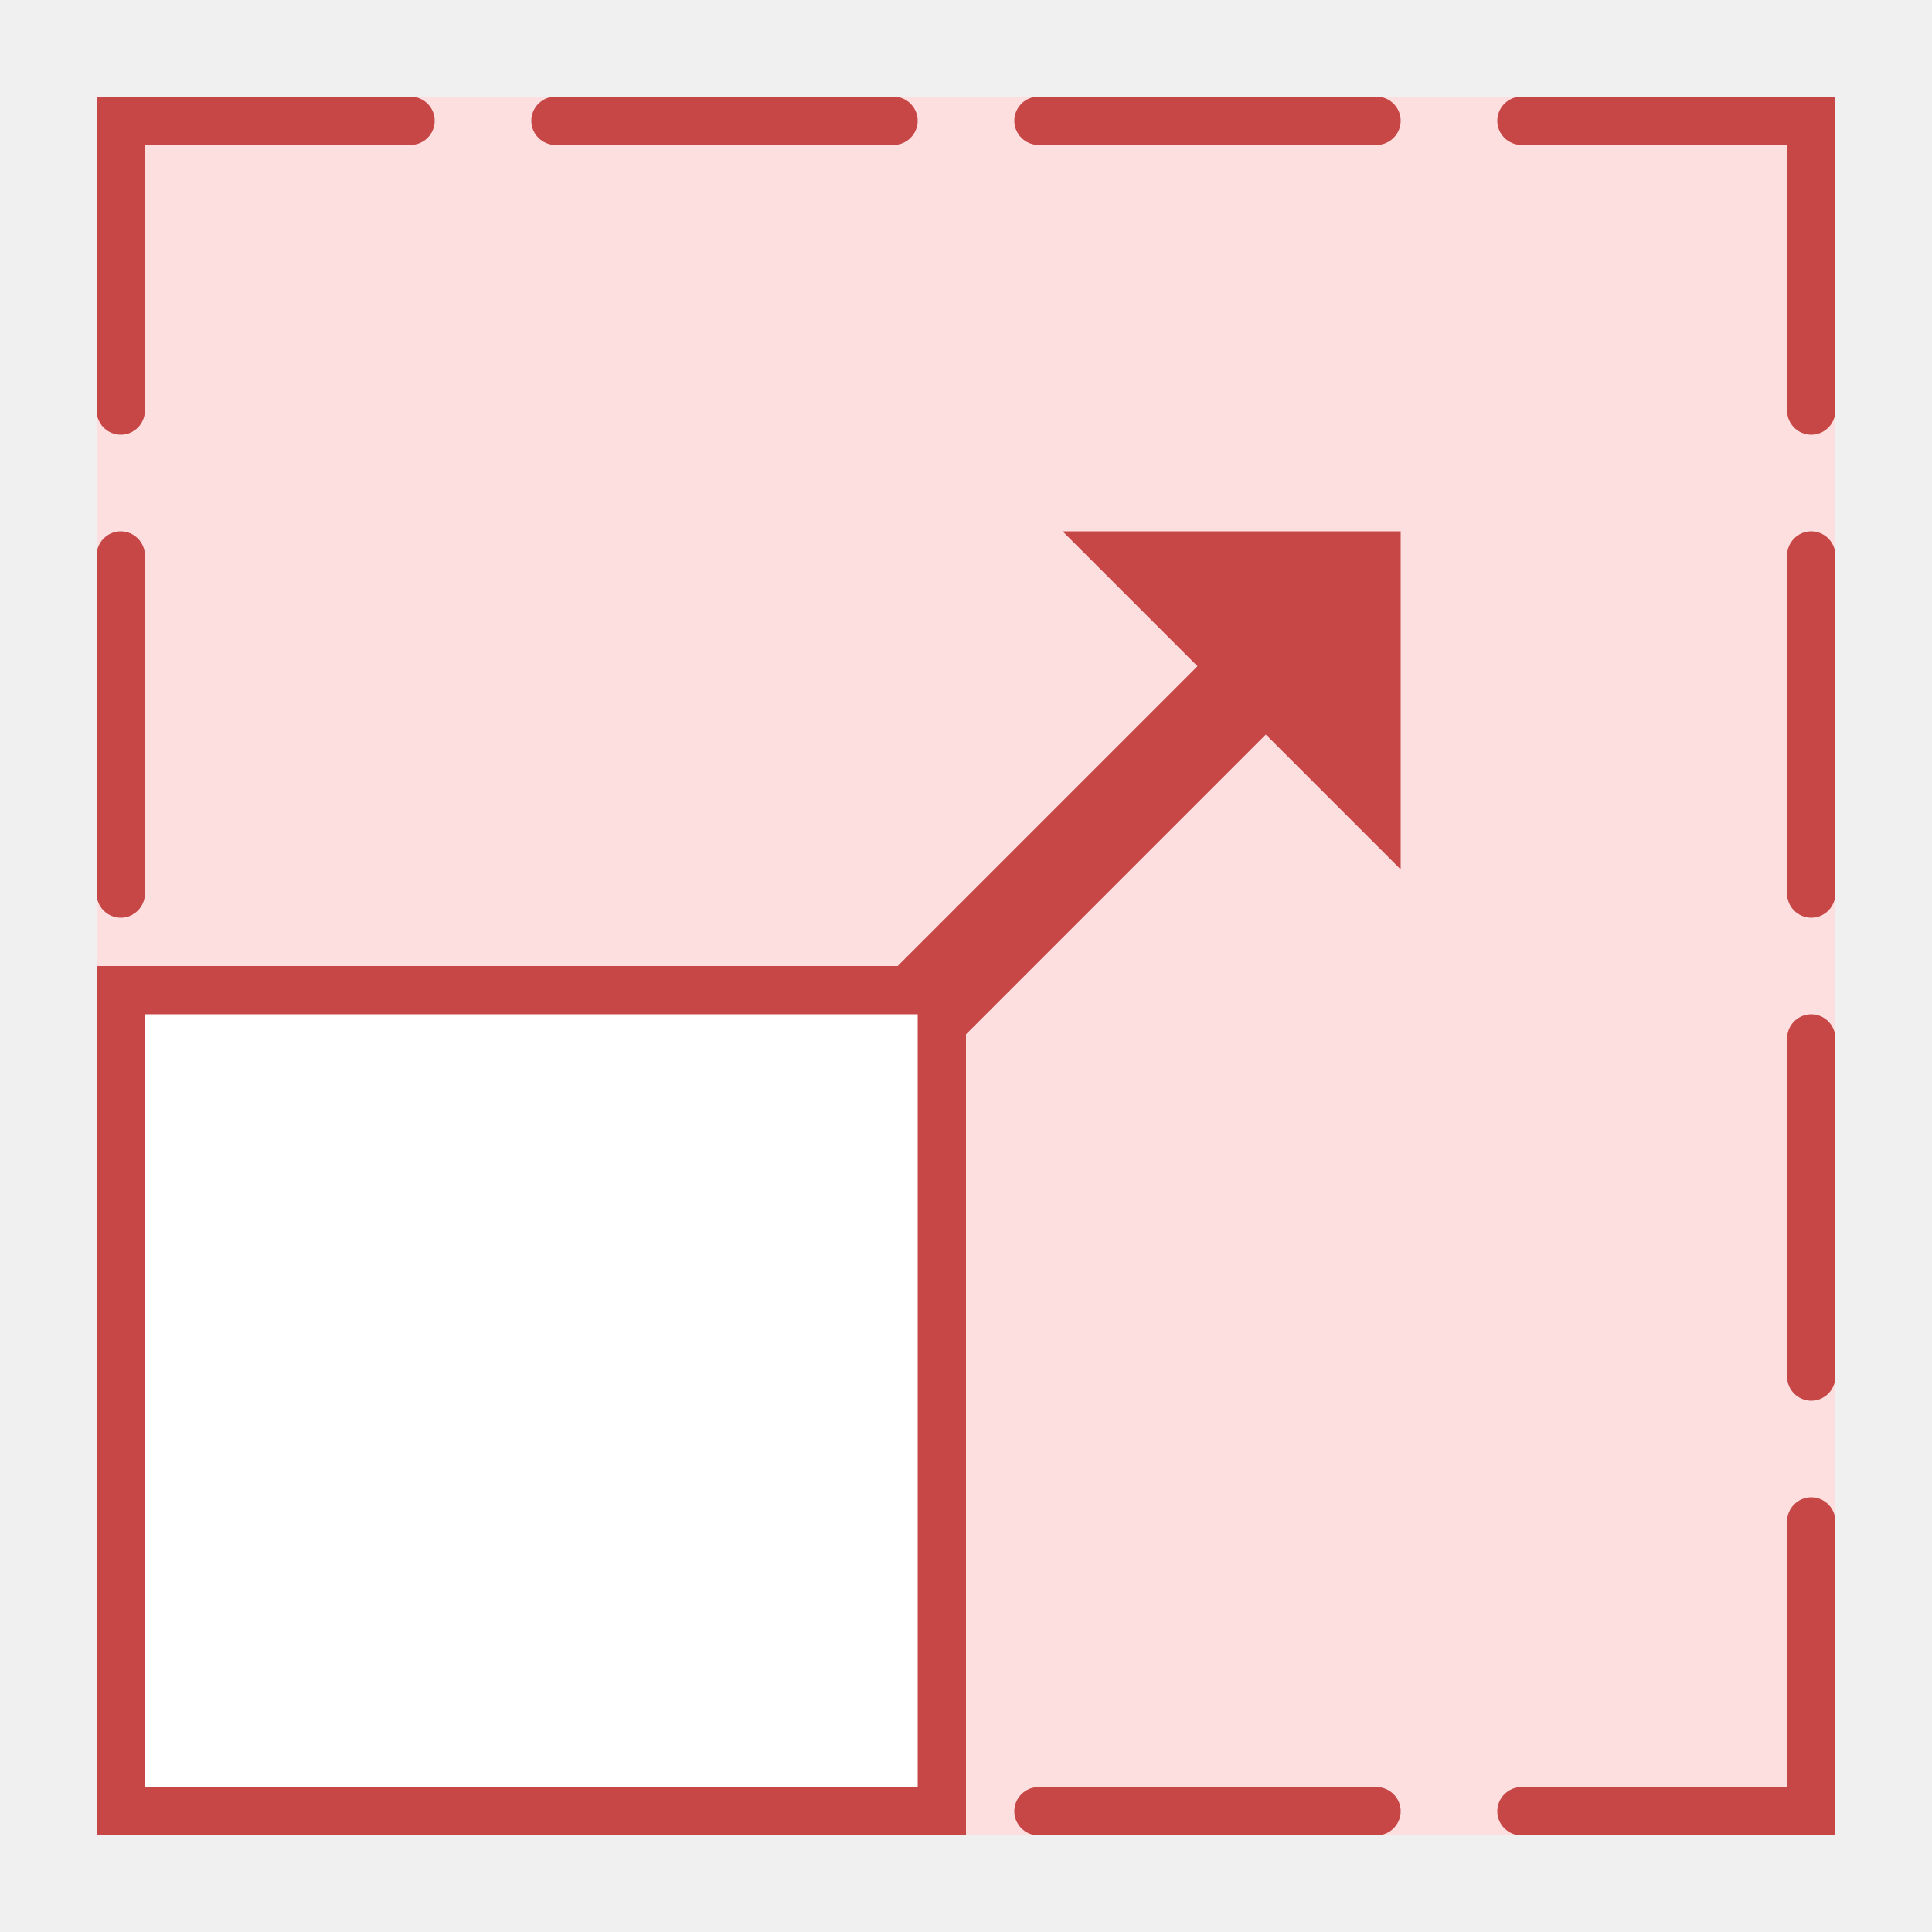
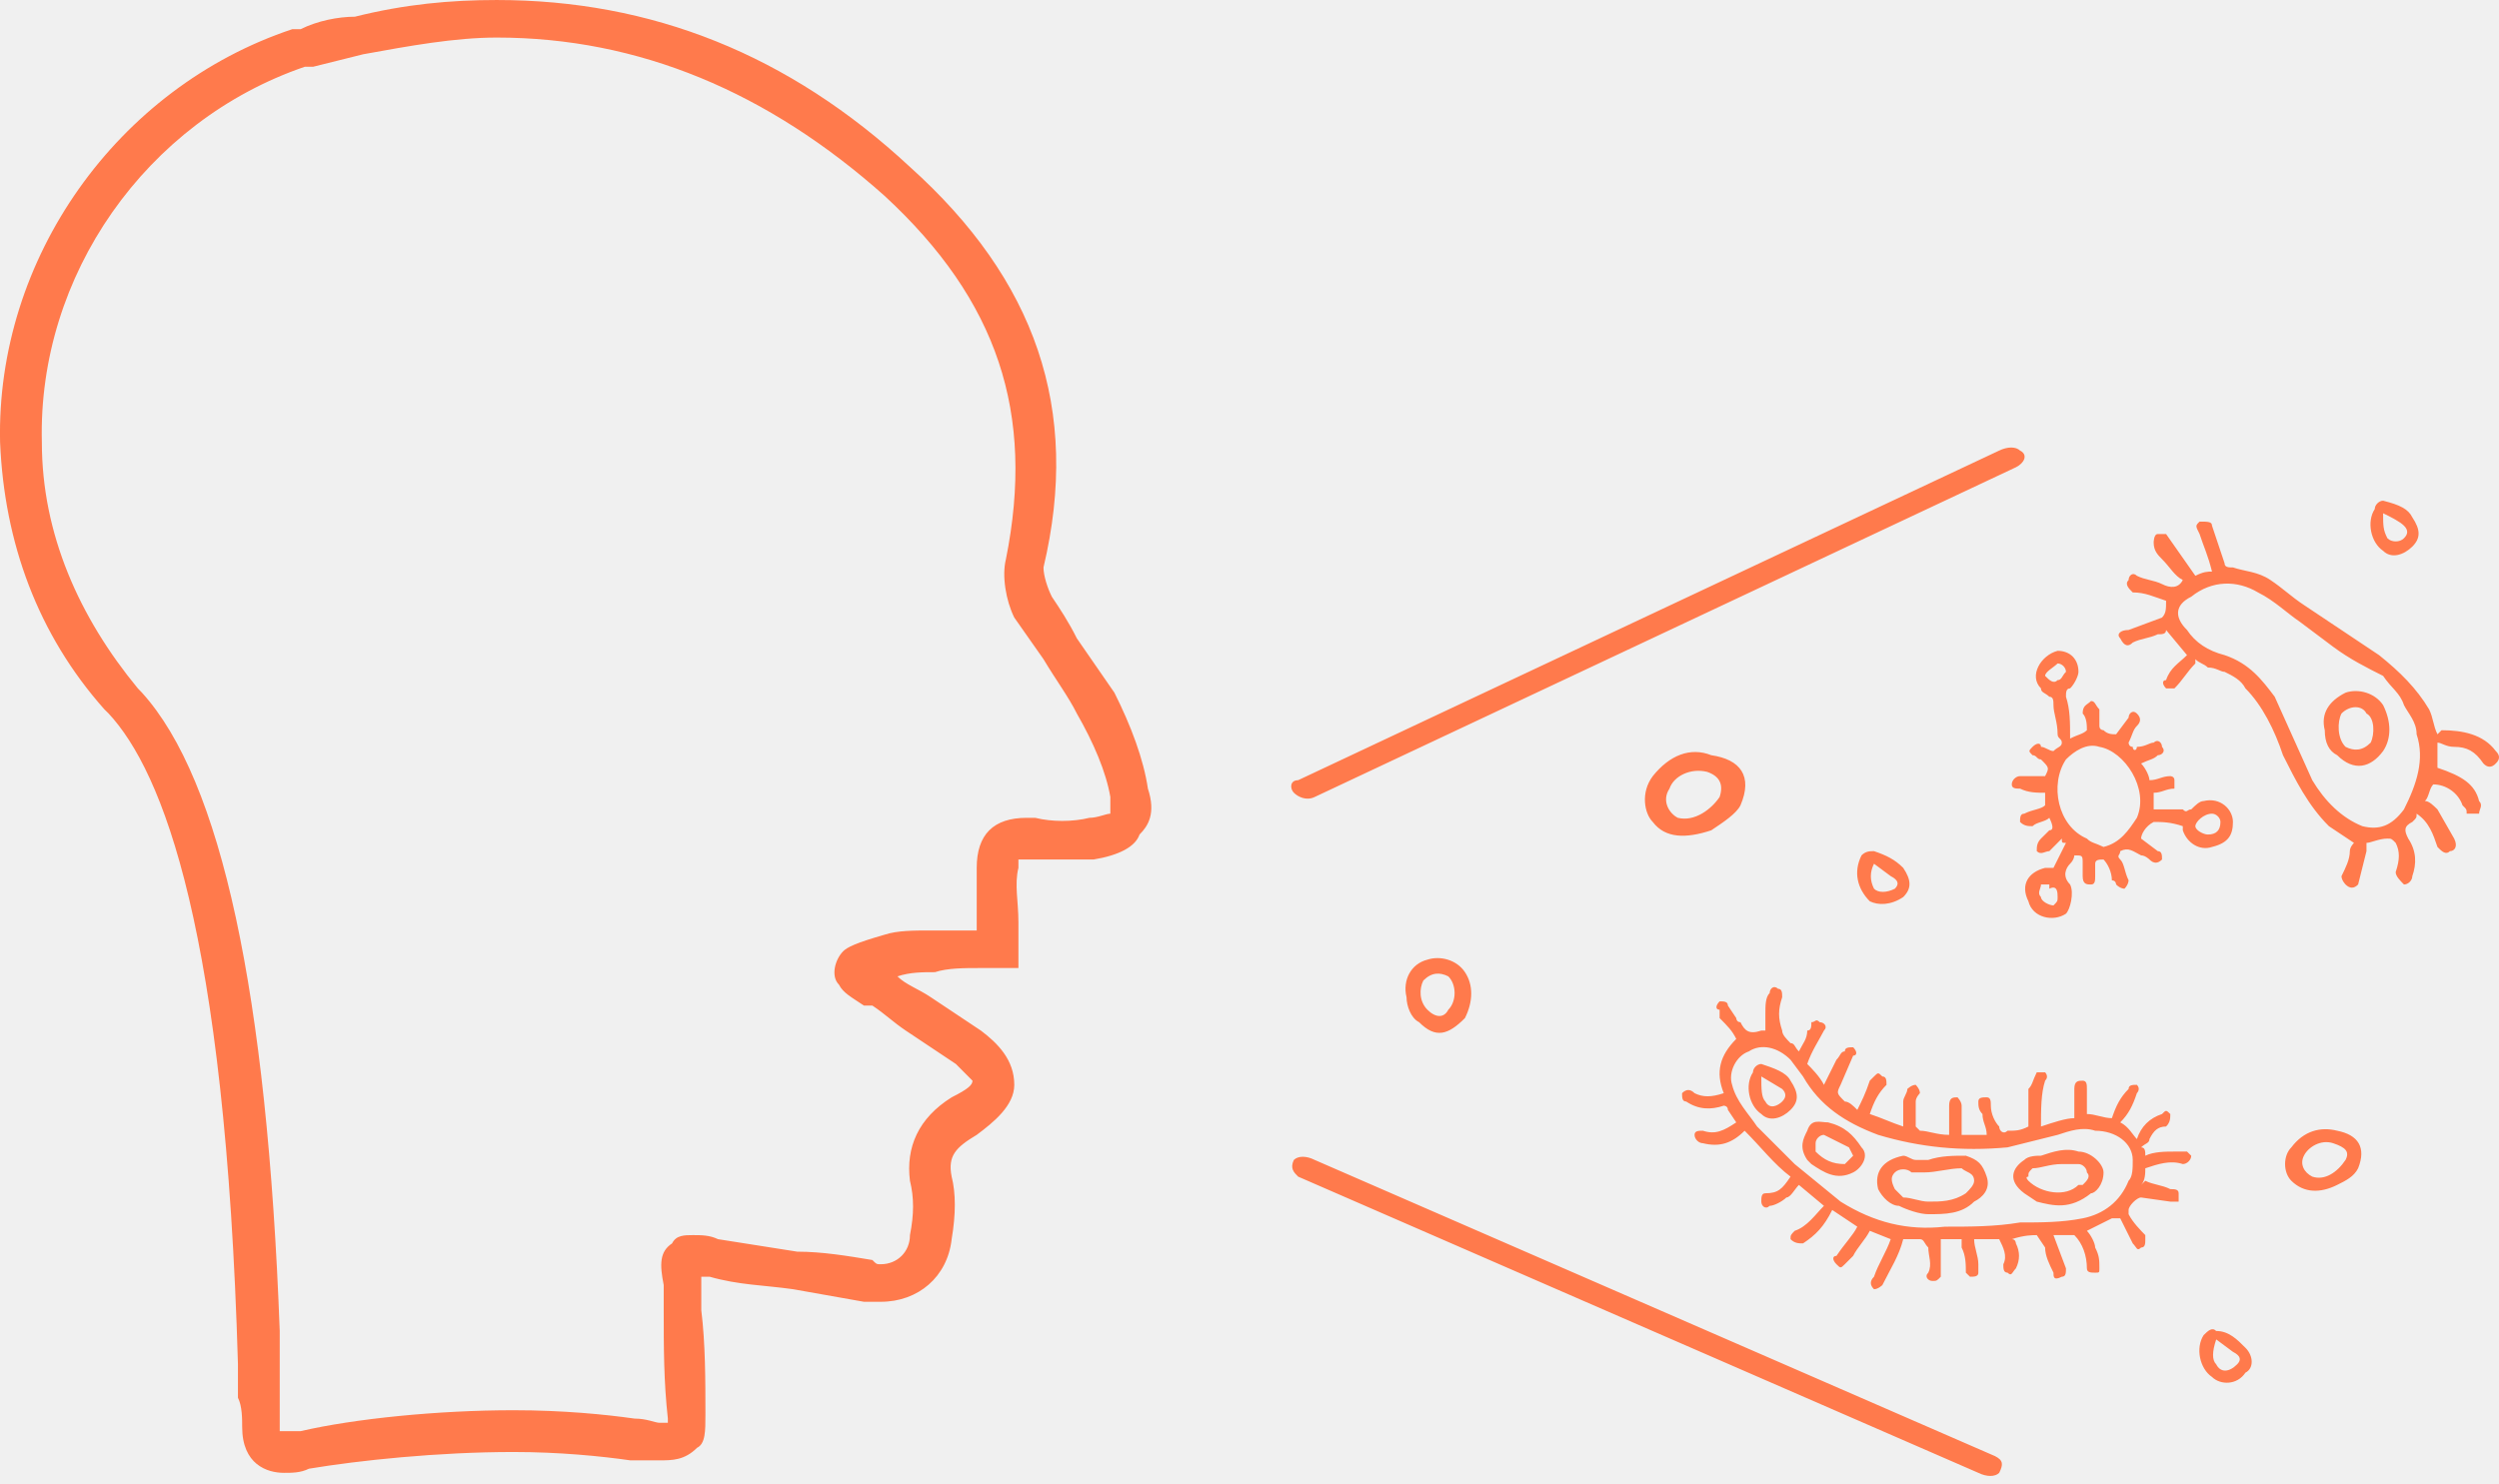
- <svg xmlns="http://www.w3.org/2000/svg" version="1.1" id="Layer_1" x="0px" y="0px" viewBox="0 0 40 40" style="enable-background:new 0 0 40 40;" xml:space="preserve">
-   <g>
-     <rect x="2" y="2" style="fill:#fedfdf;" width="36" height="36" />
-   </g>
-   <g>
-     <polygon style="fill:#c74747;" points="29,18 22,11 29,11  " />
-   </g>
-   <line style="fill:none;stroke:#c74747;stroke-width:2;stroke-miterlimit:10;" x1="26.538" y1="13.462" x2="14.601" y2="25.399" />
-   <g>
-     <rect x="2.5" y="20.5" style="fill:#ffffff;" width="17" height="17" />
-     <g>
-       <path style="fill:#c74747;" d="M19,21v16H3V21H19 M20,20H2v18h18V20L20,20z" />
-     </g>
-   </g>
-   <path style="fill:#c74747;" d="M28.5,38h-7c-0.275,0-0.5-0.225-0.5-0.5l0,0c0-0.275,0.225-0.5,0.5-0.5h7c0.275,0,0.5,0.225,0.5,0.5  l0,0C29,37.775,28.775,38,28.5,38z" />
-   <path style="fill:#c74747;" d="M28.5,3h-7C21.225,3,21,2.775,21,2.5v0C21,2.225,21.225,2,21.5,2h7C28.775,2,29,2.225,29,2.5v0  C29,2.775,28.775,3,28.5,3z" />
-   <path style="fill:#c74747;" d="M18.5,3h-7C11.225,3,11,2.775,11,2.5v0C11,2.225,11.225,2,11.5,2h7C18.775,2,19,2.225,19,2.5v0  C19,2.775,18.775,3,18.5,3z" />
-   <path style="fill:#c74747;" d="M38,38h-6.5c-0.275,0-0.5-0.225-0.5-0.5l0,0c0-0.275,0.225-0.5,0.5-0.5H38V38z" />
-   <path style="fill:#c74747;" d="M37,38v-6.5c0-0.275,0.225-0.5,0.5-0.5l0,0c0.275,0,0.5,0.225,0.5,0.5V38H37z" />
-   <path style="fill:#c74747;" d="M38,2v6.5C38,8.775,37.775,9,37.5,9l0,0C37.225,9,37,8.775,37,8.5V2H38z" />
-   <path style="fill:#c74747;" d="M38,3h-6.5C31.225,3,31,2.775,31,2.5v0C31,2.225,31.225,2,31.5,2H38V3z" />
-   <path style="fill:#c74747;" d="M2,2h6.5C8.775,2,9,2.225,9,2.5v0C9,2.775,8.775,3,8.5,3H2V2z" />
-   <path style="fill:#c74747;" d="M3,2v6.5C3,8.775,2.775,9,2.5,9h0C2.225,9,2,8.775,2,8.5V2H3z" />
-   <path style="fill:#c74747;" d="M37.5,29L37.5,29c-0.275,0-0.5-0.225-0.5-0.5v-7c0-0.275,0.225-0.5,0.5-0.5l0,0  c0.275,0,0.5,0.225,0.5,0.5v7C38,28.775,37.775,29,37.5,29z" />
-   <path style="fill:#c74747;" d="M37.5,19L37.5,19c-0.275,0-0.5-0.225-0.5-0.5v-7c0-0.275,0.225-0.5,0.5-0.5l0,0  c0.275,0,0.5,0.225,0.5,0.5v7C38,18.775,37.775,19,37.5,19z" />
-   <path style="fill:#c74747;" d="M2.5,19L2.5,19C2.225,19,2,18.775,2,18.5v-7C2,11.225,2.225,11,2.5,11h0C2.775,11,3,11.225,3,11.5v7  C3,18.775,2.775,19,2.5,19z" />
+ <svg xmlns="http://www.w3.org/2000/svg" width="50" height="29.688" version="1.1" viewBox="0 0 32 19">
+   <path fill="#FF7A4C" transform="translate(0, 0)" d="M3.636,18.865C3.421,18.865,3.101,18.758,3.101,18.277C3.101,18.17,3.101,18.01,3.047,17.903C3.047,17.903,3.047,17.475,3.047,17.475C2.887,11.918,2.085,9.886,1.391,9.139C1.391,9.139,1.337,9.086,1.337,9.086C0.482,8.124,0.055,6.948,0.001,5.665C-0.052,3.313,1.498,1.122,3.742,0.374C3.742,0.374,3.849,0.374,3.849,0.374C4.063,0.267,4.33,0.214,4.544,0.214C5.185,0.053,5.773,0,6.361,0C8.339,0,10.101,0.695,11.652,2.138C13.256,3.581,13.843,5.238,13.362,7.268C13.362,7.375,13.415,7.536,13.469,7.643C13.576,7.803,13.682,7.962,13.789,8.176C13.789,8.176,14.27,8.872,14.27,8.872C14.484,9.298,14.644,9.727,14.699,10.101C14.805,10.422,14.699,10.582,14.592,10.689C14.537,10.848,14.324,10.956,14.003,11.009C14.003,11.009,13.041,11.009,13.041,11.009C13.041,11.009,13.041,11.116,13.041,11.116C12.988,11.329,13.041,11.544,13.041,11.811C13.041,11.811,13.041,12.399,13.041,12.399C13.041,12.399,12.56,12.399,12.56,12.399C12.346,12.399,12.133,12.399,11.972,12.452C11.812,12.452,11.652,12.452,11.492,12.506C11.598,12.612,11.759,12.665,11.919,12.773C11.919,12.773,12.56,13.2,12.56,13.2C12.774,13.361,12.988,13.574,12.988,13.895C12.988,14.162,12.721,14.376,12.507,14.536C12.24,14.696,12.133,14.803,12.186,15.071C12.24,15.284,12.24,15.552,12.186,15.872C12.133,16.353,11.759,16.674,11.278,16.674C11.278,16.674,11.063,16.674,11.063,16.674C11.063,16.674,10.156,16.513,10.156,16.513C9.782,16.46,9.461,16.46,9.087,16.353C9.087,16.353,8.98,16.353,8.98,16.353C8.98,16.353,8.98,16.782,8.98,16.782C9.033,17.208,9.033,17.689,9.033,18.117C9.033,18.331,9.033,18.492,8.926,18.544C8.765,18.705,8.606,18.705,8.446,18.705C8.446,18.705,8.071,18.705,8.071,18.705C7.696,18.651,7.163,18.598,6.575,18.598C5.612,18.598,4.598,18.705,3.956,18.812C3.849,18.865,3.742,18.865,3.636,18.865C3.636,18.865,3.636,18.865,3.636,18.865C3.636,18.865,3.636,18.865,3.636,18.865M3.582,18.331C3.582,18.331,3.636,18.331,3.636,18.331C3.636,18.331,3.849,18.331,3.849,18.331C4.544,18.17,5.612,18.063,6.575,18.063C7.215,18.063,7.751,18.117,8.125,18.17C8.284,18.17,8.391,18.224,8.446,18.224C8.446,18.224,8.552,18.224,8.552,18.224C8.552,18.224,8.552,18.17,8.552,18.17C8.499,17.689,8.499,17.263,8.499,16.782C8.499,16.782,8.499,16.46,8.499,16.46C8.446,16.193,8.446,16.032,8.606,15.926C8.658,15.82,8.765,15.82,8.873,15.82C8.98,15.82,9.087,15.82,9.194,15.872C9.194,15.872,10.209,16.032,10.209,16.032C10.53,16.032,10.85,16.086,11.171,16.139C11.224,16.193,11.224,16.193,11.278,16.193C11.492,16.193,11.652,16.032,11.652,15.82C11.705,15.552,11.705,15.338,11.652,15.124C11.598,14.696,11.759,14.322,12.186,14.055C12.4,13.948,12.453,13.895,12.453,13.842C12.453,13.842,12.4,13.788,12.24,13.628C12.24,13.628,11.598,13.2,11.598,13.2C11.438,13.093,11.331,12.986,11.171,12.88C11.171,12.88,11.063,12.88,11.063,12.88C10.904,12.773,10.797,12.719,10.743,12.612C10.636,12.506,10.69,12.292,10.797,12.184C10.85,12.132,10.957,12.078,11.331,11.971C11.492,11.918,11.705,11.918,11.919,11.918C11.919,11.918,12.507,11.918,12.507,11.918C12.507,11.918,12.507,11.811,12.507,11.811C12.507,11.811,12.507,11.116,12.507,11.116C12.507,10.689,12.721,10.475,13.148,10.475C13.148,10.475,13.256,10.475,13.256,10.475C13.469,10.528,13.736,10.528,13.95,10.475C14.056,10.475,14.163,10.422,14.218,10.422C14.218,10.422,14.218,10.208,14.218,10.208C14.163,9.886,14.003,9.512,13.789,9.139C13.682,8.924,13.522,8.711,13.362,8.443C13.362,8.443,12.988,7.91,12.988,7.91C12.881,7.695,12.827,7.375,12.881,7.162C13.256,5.291,12.774,3.848,11.331,2.512C9.835,1.176,8.177,0.481,6.361,0.481C5.827,0.481,5.239,0.588,4.651,0.695C4.651,0.695,4.01,0.855,4.01,0.855C4.01,0.855,3.903,0.855,3.903,0.855C1.872,1.55,0.482,3.527,0.536,5.665C0.536,6.84,1.017,7.91,1.765,8.817C1.765,8.817,1.818,8.872,1.818,8.872C2.834,9.993,3.421,12.719,3.582,17.048C3.582,17.048,3.582,17.475,3.582,17.475C3.582,17.475,3.582,18.277,3.582,18.277C3.582,18.277,3.582,18.331,3.582,18.331C3.582,18.331,3.582,18.331,3.582,18.331C3.582,18.331,3.582,18.331,3.582,18.331M16.568,10.154C16.516,10.101,16.516,9.993,16.623,9.993C16.623,9.993,25.6,5.771,25.6,5.771C25.707,5.719,25.814,5.719,25.867,5.771C25.974,5.825,25.921,5.932,25.814,5.985C25.814,5.985,16.835,10.208,16.835,10.208C16.729,10.26,16.623,10.208,16.568,10.154C16.568,10.154,16.568,10.154,16.568,10.154C16.568,10.154,16.568,10.154,16.568,10.154M16.568,14.857C16.516,14.964,16.568,15.017,16.623,15.071C16.623,15.071,25.333,18.865,25.333,18.865C25.44,18.918,25.547,18.918,25.6,18.865C25.653,18.758,25.653,18.705,25.547,18.651C25.547,18.651,16.835,14.857,16.835,14.857C16.729,14.803,16.623,14.803,16.568,14.857C16.568,14.857,16.568,14.857,16.568,14.857C16.568,14.857,16.568,14.857,16.568,14.857M18.011,12.773C17.958,12.559,18.065,12.345,18.278,12.292C18.439,12.238,18.653,12.292,18.759,12.452C18.866,12.612,18.866,12.826,18.759,13.04C18.546,13.254,18.385,13.307,18.172,13.093C18.065,13.04,18.011,12.88,18.011,12.773C18.011,12.773,18.011,12.773,18.011,12.773C18.011,12.773,18.011,12.773,18.011,12.773M18.546,12.506C18.439,12.452,18.333,12.452,18.226,12.559C18.172,12.665,18.172,12.826,18.278,12.933C18.385,13.04,18.492,13.04,18.546,12.933C18.653,12.826,18.653,12.612,18.546,12.506C18.546,12.506,18.546,12.506,18.546,12.506C18.546,12.506,18.546,12.506,18.546,12.506M21.913,10.635C21.592,10.741,21.325,10.741,21.164,10.528C21.058,10.422,21.004,10.154,21.164,9.941C21.378,9.673,21.645,9.566,21.913,9.673C22.287,9.727,22.447,9.941,22.287,10.315C22.233,10.422,22.073,10.528,21.913,10.635C21.913,10.635,21.913,10.635,21.913,10.635C21.913,10.635,21.913,10.635,21.913,10.635M21.378,10.101C21.272,10.26,21.378,10.422,21.485,10.475C21.699,10.528,21.913,10.367,22.02,10.208C22.073,10.047,22.02,9.941,21.859,9.886C21.645,9.834,21.432,9.941,21.378,10.101C21.378,10.101,21.378,10.101,21.378,10.101C21.378,10.101,21.378,10.101,21.378,10.101M25.119,15.872C25.119,15.872,24.852,15.872,24.852,15.872C24.852,15.872,24.852,16.193,24.852,16.193C24.852,16.193,24.852,16.353,24.852,16.353C24.799,16.407,24.799,16.407,24.745,16.407C24.692,16.407,24.638,16.353,24.692,16.301C24.745,16.193,24.692,16.086,24.692,15.979C24.638,15.926,24.638,15.872,24.585,15.872C24.585,15.872,24.371,15.872,24.371,15.872C24.317,16.086,24.211,16.246,24.104,16.46C24.104,16.46,24.05,16.513,23.997,16.513C23.943,16.46,23.943,16.407,23.997,16.353C24.05,16.193,24.157,16.032,24.211,15.872C24.211,15.872,23.943,15.765,23.943,15.765C23.89,15.872,23.783,15.979,23.73,16.086C23.73,16.086,23.623,16.193,23.623,16.193C23.569,16.246,23.569,16.246,23.516,16.193C23.462,16.139,23.462,16.086,23.516,16.086C23.623,15.926,23.73,15.82,23.783,15.712C23.783,15.712,23.462,15.498,23.462,15.498C23.356,15.712,23.249,15.82,23.088,15.926C23.035,15.926,22.981,15.926,22.928,15.872C22.928,15.82,22.928,15.82,22.981,15.765C23.142,15.712,23.249,15.552,23.356,15.445C23.356,15.445,23.035,15.177,23.035,15.177C22.981,15.231,22.928,15.338,22.875,15.338C22.821,15.391,22.714,15.445,22.661,15.445C22.606,15.498,22.554,15.445,22.554,15.391C22.554,15.338,22.554,15.284,22.606,15.284C22.768,15.284,22.821,15.231,22.928,15.071C22.714,14.91,22.554,14.696,22.34,14.483C22.18,14.643,22.02,14.696,21.806,14.643C21.752,14.643,21.699,14.59,21.699,14.536C21.699,14.483,21.752,14.483,21.806,14.483C21.966,14.536,22.073,14.483,22.233,14.376C22.233,14.376,22.126,14.216,22.126,14.216C22.126,14.162,22.073,14.162,22.073,14.162C21.913,14.216,21.752,14.216,21.592,14.109C21.539,14.109,21.539,14.055,21.539,14.002C21.592,13.948,21.645,13.948,21.699,14.002C21.806,14.055,21.913,14.055,22.073,14.002C21.966,13.735,22.02,13.521,22.233,13.307C22.18,13.2,22.126,13.147,22.02,13.04C22.02,13.04,22.02,12.933,22.02,12.933C21.966,12.933,21.966,12.88,22.02,12.826C22.073,12.826,22.126,12.826,22.126,12.88C22.126,12.88,22.233,13.04,22.233,13.04C22.233,13.04,22.233,13.093,22.287,13.093C22.34,13.2,22.394,13.254,22.554,13.2C22.554,13.2,22.606,13.2,22.606,13.2C22.606,13.2,22.606,12.986,22.606,12.986C22.606,12.88,22.606,12.773,22.661,12.719C22.661,12.665,22.714,12.612,22.768,12.665C22.821,12.665,22.821,12.719,22.821,12.773C22.768,12.933,22.768,13.04,22.821,13.2C22.821,13.254,22.875,13.307,22.928,13.361C22.981,13.361,22.981,13.414,23.035,13.467C23.088,13.361,23.142,13.307,23.142,13.2C23.195,13.2,23.195,13.147,23.195,13.093C23.249,13.093,23.249,13.04,23.302,13.093C23.356,13.093,23.409,13.147,23.356,13.2C23.302,13.307,23.195,13.467,23.142,13.628C23.195,13.681,23.302,13.788,23.356,13.895C23.356,13.895,23.516,13.574,23.516,13.574C23.569,13.521,23.569,13.467,23.623,13.467C23.623,13.414,23.676,13.414,23.73,13.414C23.783,13.467,23.783,13.521,23.73,13.521C23.73,13.521,23.569,13.895,23.569,13.895C23.516,14.002,23.516,14.002,23.623,14.109C23.676,14.109,23.73,14.162,23.783,14.216C23.837,14.109,23.89,14.002,23.943,13.842C23.943,13.842,23.997,13.788,23.997,13.788C24.05,13.735,24.05,13.735,24.104,13.788C24.157,13.788,24.157,13.842,24.157,13.895C24.05,14.002,23.997,14.109,23.943,14.269C24.104,14.322,24.211,14.376,24.371,14.429C24.371,14.429,24.371,14.109,24.371,14.109C24.371,14.055,24.424,14.002,24.424,13.948C24.424,13.948,24.478,13.895,24.531,13.895C24.531,13.895,24.585,13.948,24.585,14.002C24.585,14.002,24.531,14.055,24.531,14.109C24.531,14.109,24.531,14.429,24.531,14.429C24.531,14.429,24.585,14.483,24.585,14.483C24.692,14.483,24.799,14.536,24.959,14.536C24.959,14.536,24.959,14.162,24.959,14.162C24.959,14.055,25.012,14.055,25.066,14.055C25.066,14.055,25.119,14.109,25.119,14.162C25.119,14.162,25.119,14.536,25.119,14.536C25.119,14.536,25.44,14.536,25.44,14.536C25.44,14.429,25.386,14.376,25.386,14.269C25.333,14.216,25.333,14.162,25.333,14.109C25.333,14.055,25.386,14.055,25.44,14.055C25.493,14.055,25.493,14.109,25.493,14.162C25.493,14.269,25.547,14.376,25.6,14.429C25.6,14.483,25.653,14.536,25.707,14.483C25.814,14.483,25.867,14.483,25.974,14.429C25.974,14.429,25.974,13.948,25.974,13.948C26.027,13.895,26.027,13.842,26.081,13.735C26.081,13.735,26.188,13.735,26.188,13.735C26.188,13.735,26.242,13.788,26.188,13.842C26.135,14.002,26.135,14.216,26.135,14.429C26.295,14.376,26.455,14.322,26.562,14.322C26.562,14.322,26.562,13.948,26.562,13.948C26.562,13.842,26.615,13.842,26.669,13.842C26.723,13.842,26.723,13.895,26.723,13.948C26.723,13.948,26.723,14.269,26.723,14.269C26.829,14.269,26.936,14.322,27.043,14.322C27.097,14.162,27.15,14.055,27.257,13.948C27.257,13.895,27.31,13.895,27.363,13.895C27.417,13.948,27.363,14.002,27.363,14.002C27.31,14.162,27.257,14.269,27.15,14.376C27.257,14.429,27.31,14.536,27.363,14.59C27.417,14.429,27.524,14.322,27.685,14.269C27.737,14.216,27.737,14.216,27.791,14.269C27.791,14.322,27.791,14.376,27.737,14.429C27.631,14.429,27.578,14.483,27.524,14.59C27.524,14.643,27.471,14.643,27.417,14.696C27.471,14.696,27.471,14.75,27.471,14.803C27.578,14.75,27.737,14.75,27.844,14.75C27.844,14.75,28.005,14.75,28.005,14.75C28.005,14.75,28.059,14.803,28.059,14.803C28.059,14.857,28.005,14.91,27.951,14.91C27.791,14.857,27.631,14.91,27.471,14.964C27.471,15.017,27.471,15.124,27.417,15.177C27.417,15.177,27.471,15.124,27.471,15.124C27.578,15.177,27.685,15.177,27.791,15.231C27.844,15.231,27.898,15.231,27.898,15.284C27.898,15.284,27.898,15.391,27.898,15.391C27.898,15.391,27.791,15.391,27.791,15.391C27.791,15.391,27.417,15.338,27.417,15.338C27.363,15.338,27.257,15.445,27.257,15.498C27.257,15.498,27.257,15.552,27.257,15.552C27.31,15.658,27.417,15.765,27.471,15.82C27.471,15.82,27.471,15.872,27.471,15.872C27.471,15.926,27.471,15.979,27.417,15.979C27.363,16.032,27.363,15.979,27.31,15.926C27.31,15.926,27.15,15.605,27.15,15.605C27.15,15.605,27.043,15.605,27.043,15.605C27.043,15.605,26.723,15.765,26.723,15.765C26.776,15.82,26.829,15.926,26.829,15.979C26.883,16.086,26.883,16.139,26.883,16.246C26.883,16.301,26.883,16.301,26.829,16.301C26.776,16.301,26.723,16.301,26.723,16.246C26.723,16.086,26.669,15.926,26.562,15.82C26.562,15.82,26.508,15.82,26.508,15.82C26.508,15.82,26.295,15.82,26.295,15.82C26.295,15.82,26.455,16.246,26.455,16.246C26.455,16.301,26.455,16.353,26.402,16.353C26.295,16.407,26.295,16.353,26.295,16.301C26.242,16.193,26.188,16.086,26.188,15.979C26.188,15.979,26.081,15.82,26.081,15.82C26.027,15.82,25.921,15.82,25.761,15.872C25.814,15.872,25.814,15.926,25.814,15.926C25.867,16.032,25.867,16.139,25.814,16.246C25.761,16.301,25.761,16.353,25.707,16.301C25.653,16.301,25.653,16.246,25.653,16.193C25.707,16.086,25.653,15.979,25.6,15.872C25.6,15.872,25.279,15.872,25.279,15.872C25.279,15.979,25.333,16.086,25.333,16.193C25.333,16.193,25.333,16.301,25.333,16.301C25.333,16.353,25.279,16.353,25.226,16.353C25.226,16.353,25.173,16.301,25.173,16.301C25.173,16.193,25.173,16.086,25.119,15.979C25.119,15.979,25.119,15.872,25.119,15.872C25.119,15.872,25.119,15.872,25.119,15.872C25.119,15.872,25.119,15.872,25.119,15.872M22.928,13.574C22.768,13.414,22.554,13.361,22.394,13.467C22.233,13.521,22.126,13.735,22.18,13.895C22.233,14.109,22.394,14.269,22.5,14.429C22.661,14.59,22.821,14.75,22.981,14.91C22.981,14.91,23.569,15.391,23.569,15.391C23.997,15.658,24.424,15.765,24.905,15.712C25.226,15.712,25.547,15.712,25.867,15.658C26.135,15.658,26.402,15.658,26.669,15.605C26.936,15.552,27.15,15.391,27.257,15.124C27.31,15.071,27.31,14.964,27.31,14.857C27.31,14.643,27.097,14.483,26.829,14.483C26.669,14.429,26.508,14.483,26.348,14.536C26.348,14.536,25.707,14.696,25.707,14.696C25.119,14.75,24.585,14.696,24.05,14.536C23.623,14.376,23.302,14.162,23.088,13.788C23.088,13.788,22.928,13.574,22.928,13.574C22.928,13.574,22.928,13.574,22.928,13.574C22.928,13.574,22.928,13.574,22.928,13.574M22.928,13.842C23.035,14.002,23.035,14.109,22.928,14.216C22.821,14.322,22.661,14.376,22.554,14.269C22.394,14.162,22.34,13.895,22.447,13.735C22.447,13.681,22.5,13.628,22.554,13.628C22.714,13.681,22.875,13.735,22.928,13.842C22.928,13.842,22.928,13.842,22.928,13.842C22.928,13.842,22.928,13.842,22.928,13.842M22.554,13.788C22.554,13.948,22.554,14.055,22.606,14.109C22.661,14.216,22.768,14.162,22.821,14.109C22.875,14.055,22.875,14.002,22.821,13.948C22.821,13.948,22.554,13.788,22.554,13.788C22.554,13.788,22.554,13.788,22.554,13.788C22.554,13.788,22.554,13.788,22.554,13.788M23.142,14.857C23.035,14.696,23.088,14.59,23.142,14.483C23.195,14.322,23.302,14.376,23.409,14.376C23.623,14.429,23.73,14.536,23.837,14.696C23.943,14.803,23.837,14.964,23.73,15.017C23.516,15.124,23.356,15.017,23.195,14.91C23.195,14.91,23.142,14.857,23.142,14.857C23.142,14.857,23.142,14.857,23.142,14.857C23.142,14.857,23.142,14.857,23.142,14.857M23.249,14.75C23.356,14.857,23.462,14.91,23.623,14.91C23.623,14.91,23.73,14.803,23.73,14.803C23.73,14.803,23.676,14.696,23.676,14.696C23.676,14.696,23.356,14.536,23.356,14.536C23.302,14.536,23.249,14.59,23.249,14.643C23.249,14.643,23.249,14.75,23.249,14.75C23.249,14.75,23.249,14.75,23.249,14.75C23.249,14.75,23.249,14.75,23.249,14.75M24.371,11.116C24.478,11.276,24.478,11.383,24.371,11.49C24.211,11.597,24.05,11.597,23.943,11.544C23.783,11.383,23.73,11.17,23.837,10.956C23.89,10.902,23.943,10.902,23.997,10.902C24.157,10.956,24.264,11.009,24.371,11.116C24.371,11.116,24.371,11.116,24.371,11.116C24.371,11.116,24.371,11.116,24.371,11.116M23.997,11.063C23.943,11.17,23.943,11.276,23.997,11.383C24.05,11.437,24.157,11.437,24.264,11.383C24.317,11.329,24.317,11.276,24.211,11.222C24.211,11.222,23.997,11.063,23.997,11.063C23.997,11.063,23.997,11.063,23.997,11.063C23.997,11.063,23.997,11.063,23.997,11.063M25.279,15.391C25.119,15.552,24.905,15.552,24.692,15.552C24.585,15.552,24.424,15.498,24.317,15.445C24.211,15.445,24.104,15.338,24.05,15.231C23.997,15.017,24.104,14.857,24.371,14.803C24.424,14.803,24.478,14.857,24.531,14.857C24.531,14.857,24.692,14.857,24.692,14.857C24.852,14.803,25.012,14.803,25.173,14.803C25.333,14.857,25.386,14.91,25.44,15.071C25.493,15.231,25.386,15.338,25.279,15.391C25.279,15.391,25.279,15.391,25.279,15.391C25.279,15.391,25.279,15.391,25.279,15.391M25.173,15.284C25.226,15.231,25.279,15.177,25.279,15.124C25.279,15.017,25.173,15.017,25.119,14.964C24.959,14.964,24.799,15.017,24.638,15.017C24.638,15.017,24.478,15.017,24.478,15.017C24.424,14.964,24.317,14.964,24.264,15.017C24.211,15.071,24.211,15.124,24.264,15.231C24.264,15.231,24.371,15.338,24.371,15.338C24.478,15.338,24.585,15.391,24.692,15.391C24.852,15.391,25.012,15.391,25.173,15.284C25.173,15.284,25.173,15.284,25.173,15.284C25.173,15.284,25.173,15.284,25.173,15.284M27.631,10.902C27.685,10.902,27.685,10.956,27.685,11.009C27.631,11.063,27.578,11.063,27.524,11.009C27.524,11.009,27.471,10.956,27.417,10.956C27.31,10.902,27.257,10.848,27.15,10.902C27.15,10.956,27.097,10.956,27.15,11.009C27.204,11.063,27.204,11.17,27.257,11.276C27.257,11.276,27.257,11.329,27.204,11.383C27.204,11.383,27.15,11.383,27.097,11.329C27.097,11.329,27.097,11.276,27.043,11.276C27.043,11.17,26.989,11.063,26.936,11.009C26.883,11.009,26.829,11.009,26.829,11.063C26.829,11.063,26.829,11.222,26.829,11.222C26.829,11.276,26.829,11.329,26.776,11.329C26.723,11.329,26.669,11.329,26.669,11.222C26.669,11.222,26.669,11.063,26.669,11.063C26.669,10.956,26.669,10.956,26.562,10.956C26.562,10.956,26.562,11.009,26.508,11.063C26.455,11.116,26.402,11.222,26.508,11.329C26.562,11.437,26.508,11.651,26.455,11.703C26.295,11.811,26.027,11.757,25.974,11.544C25.867,11.329,25.974,11.17,26.188,11.116C26.188,11.116,26.295,11.116,26.295,11.116C26.295,11.116,26.455,10.796,26.455,10.796C26.402,10.796,26.402,10.796,26.402,10.741C26.402,10.741,26.242,10.902,26.242,10.902C26.188,10.902,26.135,10.956,26.081,10.902C26.081,10.848,26.081,10.796,26.135,10.741C26.135,10.741,26.242,10.635,26.242,10.635C26.295,10.635,26.295,10.582,26.242,10.475C26.188,10.528,26.081,10.528,26.027,10.582C25.974,10.582,25.921,10.582,25.867,10.528C25.867,10.475,25.867,10.422,25.921,10.422C26.027,10.367,26.135,10.367,26.188,10.315C26.188,10.315,26.188,10.154,26.188,10.154C26.081,10.154,25.974,10.154,25.867,10.101C25.814,10.101,25.761,10.101,25.761,10.047C25.761,9.993,25.814,9.941,25.867,9.941C25.867,9.941,26.188,9.941,26.188,9.941C26.242,9.834,26.242,9.834,26.135,9.727C26.081,9.727,26.081,9.673,26.027,9.673C25.974,9.62,25.974,9.62,26.027,9.566C26.081,9.512,26.135,9.512,26.135,9.566C26.188,9.566,26.242,9.62,26.295,9.62C26.348,9.566,26.402,9.566,26.402,9.512C26.402,9.46,26.348,9.46,26.348,9.405C26.348,9.246,26.295,9.139,26.295,9.031C26.295,8.979,26.295,8.924,26.242,8.924C26.188,8.872,26.135,8.872,26.135,8.817C25.974,8.657,26.135,8.391,26.348,8.336C26.508,8.336,26.615,8.443,26.615,8.605C26.615,8.657,26.562,8.765,26.508,8.817C26.455,8.817,26.455,8.872,26.455,8.924C26.508,9.086,26.508,9.246,26.508,9.46C26.615,9.405,26.669,9.405,26.723,9.353C26.723,9.298,26.723,9.192,26.669,9.139C26.669,9.031,26.723,9.031,26.776,8.979C26.829,8.979,26.829,9.031,26.883,9.086C26.883,9.086,26.883,9.298,26.883,9.298C26.883,9.353,26.936,9.353,26.936,9.353C26.989,9.405,27.043,9.405,27.097,9.405C27.097,9.405,27.257,9.192,27.257,9.192C27.257,9.139,27.31,9.086,27.363,9.139C27.417,9.192,27.417,9.246,27.363,9.298C27.31,9.353,27.31,9.405,27.257,9.512C27.257,9.512,27.257,9.566,27.31,9.566C27.31,9.62,27.363,9.62,27.363,9.566C27.471,9.566,27.524,9.512,27.578,9.512C27.631,9.46,27.685,9.512,27.685,9.566C27.737,9.62,27.685,9.673,27.631,9.673C27.578,9.727,27.524,9.727,27.417,9.779C27.471,9.834,27.524,9.941,27.524,9.993C27.631,9.993,27.685,9.941,27.791,9.941C27.791,9.941,27.844,9.941,27.844,9.993C27.844,9.993,27.844,10.101,27.844,10.101C27.737,10.101,27.685,10.154,27.578,10.154C27.578,10.154,27.578,10.367,27.578,10.367C27.578,10.367,27.951,10.367,27.951,10.367C28.005,10.422,28.005,10.367,28.059,10.367C28.112,10.315,28.166,10.26,28.218,10.26C28.433,10.208,28.593,10.367,28.593,10.528C28.593,10.689,28.54,10.796,28.325,10.848C28.166,10.902,28.005,10.796,27.951,10.635C27.951,10.635,27.951,10.582,27.951,10.582C27.791,10.528,27.685,10.528,27.578,10.528C27.471,10.582,27.417,10.689,27.417,10.741C27.417,10.741,27.631,10.902,27.631,10.902C27.631,10.902,27.631,10.902,27.631,10.902C27.631,10.902,27.631,10.902,27.631,10.902M26.776,15.284C26.508,15.498,26.295,15.445,26.081,15.391C26.081,15.391,25.921,15.284,25.921,15.284C25.707,15.124,25.761,14.964,25.921,14.857C25.974,14.803,26.081,14.803,26.135,14.803C26.295,14.75,26.455,14.696,26.615,14.75C26.776,14.75,26.936,14.91,26.936,15.017C26.936,15.177,26.829,15.284,26.776,15.284C26.776,15.284,26.776,15.284,26.776,15.284C26.776,15.284,26.776,15.284,26.776,15.284M26.669,15.177C26.723,15.124,26.776,15.071,26.723,15.017C26.723,14.964,26.669,14.91,26.615,14.91C26.615,14.91,26.402,14.91,26.402,14.91C26.242,14.91,26.135,14.964,26.027,14.964C25.974,15.017,25.974,15.017,25.974,15.071C25.921,15.071,25.974,15.124,25.974,15.124C26.135,15.284,26.455,15.338,26.615,15.177C26.615,15.177,26.669,15.177,26.669,15.177C26.669,15.177,26.669,15.177,26.669,15.177C26.669,15.177,26.669,15.177,26.669,15.177M26.242,11.383C26.242,11.383,26.242,11.329,26.242,11.329C26.242,11.329,26.135,11.329,26.135,11.329C26.135,11.383,26.081,11.437,26.135,11.49C26.135,11.544,26.242,11.597,26.295,11.597C26.348,11.544,26.348,11.544,26.348,11.49C26.348,11.437,26.348,11.329,26.242,11.383C26.242,11.383,26.242,11.383,26.242,11.383C26.242,11.383,26.242,11.383,26.242,11.383M26.348,8.711C26.402,8.711,26.402,8.657,26.455,8.605C26.455,8.55,26.402,8.498,26.348,8.498C26.295,8.55,26.188,8.605,26.188,8.657C26.242,8.711,26.295,8.765,26.348,8.711C26.348,8.711,26.348,8.711,26.348,8.711C26.348,8.711,26.348,8.711,26.348,8.711M27.363,10.475C27.524,10.101,27.204,9.62,26.883,9.566C26.723,9.512,26.562,9.62,26.455,9.727C26.242,10.047,26.348,10.582,26.723,10.741C26.776,10.796,26.829,10.796,26.936,10.848C27.15,10.796,27.257,10.635,27.363,10.475C27.363,10.475,27.363,10.475,27.363,10.475C27.363,10.475,27.363,10.475,27.363,10.475M31.212,9.834C31.533,9.941,31.693,10.047,31.745,10.26C31.8,10.315,31.745,10.367,31.745,10.422C31.745,10.422,31.586,10.422,31.586,10.422C31.586,10.367,31.586,10.367,31.533,10.315C31.479,10.154,31.319,10.047,31.158,10.047C31.105,10.101,31.105,10.208,31.052,10.26C31.105,10.26,31.158,10.315,31.212,10.367C31.212,10.367,31.426,10.741,31.426,10.741C31.479,10.848,31.426,10.902,31.371,10.902C31.319,10.956,31.264,10.902,31.212,10.848C31.158,10.689,31.105,10.528,30.945,10.422C30.945,10.475,30.945,10.475,30.89,10.528C30.783,10.582,30.783,10.635,30.838,10.741C30.945,10.902,30.945,11.063,30.89,11.222C30.89,11.276,30.838,11.329,30.783,11.329C30.731,11.276,30.677,11.222,30.677,11.17C30.731,11.009,30.731,10.902,30.677,10.796C30.623,10.741,30.623,10.741,30.571,10.741C30.464,10.741,30.357,10.796,30.303,10.796C30.303,10.796,30.303,10.902,30.303,10.902C30.303,10.902,30.196,11.329,30.196,11.329C30.143,11.383,30.09,11.383,30.035,11.329C30.035,11.329,29.983,11.276,29.983,11.222C30.035,11.116,30.09,11.009,30.09,10.902C30.09,10.848,30.143,10.796,30.143,10.796C30.143,10.796,29.822,10.582,29.822,10.582C29.554,10.315,29.395,9.993,29.234,9.673C29.128,9.353,28.967,9.031,28.753,8.817C28.699,8.711,28.593,8.657,28.486,8.605C28.433,8.605,28.379,8.55,28.272,8.55C28.218,8.498,28.166,8.498,28.112,8.443C28.112,8.443,28.112,8.498,28.112,8.498C28.005,8.605,27.951,8.711,27.844,8.817C27.844,8.817,27.737,8.817,27.737,8.817C27.685,8.765,27.685,8.711,27.737,8.711C27.791,8.55,27.898,8.498,28.005,8.391C28.005,8.391,27.737,8.069,27.737,8.069C27.737,8.124,27.685,8.124,27.631,8.124C27.524,8.176,27.417,8.176,27.31,8.23C27.257,8.284,27.204,8.284,27.15,8.176C27.097,8.124,27.15,8.069,27.257,8.069C27.257,8.069,27.685,7.91,27.685,7.91C27.737,7.855,27.737,7.803,27.737,7.695C27.578,7.643,27.471,7.588,27.31,7.588C27.257,7.536,27.204,7.481,27.257,7.429C27.257,7.375,27.31,7.321,27.363,7.375C27.471,7.429,27.578,7.429,27.685,7.481C27.791,7.536,27.898,7.536,27.951,7.429C27.844,7.375,27.791,7.268,27.685,7.162C27.631,7.107,27.578,7.055,27.578,6.948C27.578,6.948,27.578,6.84,27.631,6.84C27.631,6.84,27.737,6.84,27.737,6.84C27.737,6.84,28.112,7.375,28.112,7.375C28.218,7.321,28.272,7.321,28.325,7.321C28.272,7.107,28.218,7.001,28.166,6.84C28.112,6.733,28.112,6.733,28.166,6.681C28.272,6.681,28.325,6.681,28.325,6.733C28.325,6.733,28.486,7.214,28.486,7.214C28.486,7.268,28.54,7.268,28.593,7.268C28.753,7.321,28.914,7.321,29.073,7.429C29.234,7.536,29.341,7.643,29.502,7.749C29.502,7.749,30.464,8.391,30.464,8.391C30.731,8.605,30.945,8.817,31.105,9.086C31.158,9.192,31.158,9.298,31.212,9.405C31.212,9.405,31.264,9.353,31.264,9.353C31.533,9.353,31.8,9.405,31.959,9.62C32.014,9.673,32.014,9.727,31.959,9.779C31.907,9.834,31.852,9.834,31.8,9.779C31.693,9.62,31.586,9.566,31.426,9.566C31.319,9.566,31.264,9.512,31.212,9.512C31.212,9.512,31.212,9.834,31.212,9.834C31.212,9.834,31.212,9.834,31.212,9.834C31.212,9.834,31.212,9.834,31.212,9.834M29.447,7.962C29.287,7.855,29.128,7.695,28.914,7.588C28.647,7.429,28.325,7.429,28.059,7.643C27.844,7.749,27.844,7.91,28.005,8.069C28.112,8.23,28.272,8.336,28.486,8.391C28.807,8.498,28.967,8.711,29.128,8.924C29.128,8.924,29.609,9.993,29.609,9.993C29.769,10.26,29.983,10.475,30.25,10.582C30.464,10.635,30.623,10.582,30.783,10.367C30.945,10.047,31.052,9.727,30.945,9.405C30.945,9.246,30.838,9.139,30.783,9.031C30.731,8.872,30.623,8.817,30.516,8.657C30.303,8.55,30.09,8.443,29.876,8.284C29.876,8.284,29.447,7.962,29.447,7.962C29.447,7.962,29.447,7.962,29.447,7.962C29.447,7.962,29.447,7.962,29.447,7.962M28.433,10.528C28.433,10.475,28.379,10.422,28.325,10.422C28.218,10.422,28.112,10.528,28.112,10.582C28.112,10.635,28.218,10.689,28.272,10.689C28.379,10.689,28.433,10.635,28.433,10.528C28.433,10.528,28.433,10.528,28.433,10.528C28.433,10.528,28.433,10.528,28.433,10.528M28.753,17.263C28.86,17.369,28.86,17.529,28.753,17.582C28.647,17.743,28.433,17.743,28.325,17.637C28.166,17.529,28.112,17.263,28.218,17.101C28.272,17.048,28.325,16.994,28.379,17.048C28.54,17.048,28.647,17.156,28.753,17.263C28.753,17.263,28.753,17.263,28.753,17.263C28.753,17.263,28.753,17.263,28.753,17.263M28.379,17.156C28.325,17.315,28.325,17.422,28.379,17.475C28.433,17.582,28.54,17.582,28.647,17.475C28.699,17.422,28.699,17.369,28.593,17.315C28.593,17.315,28.379,17.156,28.379,17.156C28.379,17.156,28.379,17.156,28.379,17.156C28.379,17.156,28.379,17.156,28.379,17.156M29.928,15.177C29.715,15.284,29.502,15.284,29.341,15.124C29.234,15.017,29.234,14.803,29.341,14.696C29.502,14.483,29.715,14.429,29.928,14.483C30.196,14.536,30.303,14.696,30.196,14.964C30.143,15.071,30.035,15.124,29.928,15.177C29.928,15.177,29.928,15.177,29.928,15.177C29.928,15.177,29.928,15.177,29.928,15.177M29.502,14.803C29.447,14.91,29.502,15.017,29.609,15.071C29.769,15.124,29.928,15.017,30.035,14.857C30.09,14.75,30.035,14.696,29.876,14.643C29.715,14.59,29.554,14.696,29.502,14.803C29.502,14.803,29.502,14.803,29.502,14.803C29.502,14.803,29.502,14.803,29.502,14.803M29.769,9.353C29.715,9.139,29.822,8.979,30.035,8.872C30.196,8.817,30.409,8.872,30.516,9.031C30.623,9.246,30.623,9.46,30.516,9.62C30.357,9.834,30.143,9.886,29.928,9.673C29.822,9.62,29.769,9.512,29.769,9.353C29.769,9.353,29.769,9.353,29.769,9.353C29.769,9.353,29.769,9.353,29.769,9.353M30.303,9.139C30.25,9.031,30.09,9.031,29.983,9.139C29.928,9.246,29.928,9.46,30.035,9.566C30.143,9.62,30.25,9.62,30.357,9.512C30.409,9.405,30.409,9.192,30.303,9.139C30.303,9.139,30.303,9.139,30.303,9.139C30.303,9.139,30.303,9.139,30.303,9.139M30.89,6.626C30.997,6.787,30.997,6.894,30.89,7.001C30.783,7.107,30.623,7.162,30.516,7.055C30.357,6.948,30.303,6.681,30.409,6.52C30.409,6.467,30.464,6.413,30.516,6.413C30.731,6.467,30.838,6.52,30.89,6.626C30.89,6.626,30.89,6.626,30.89,6.626C30.89,6.626,30.89,6.626,30.89,6.626M30.516,6.574C30.516,6.733,30.516,6.787,30.571,6.894C30.623,6.948,30.731,6.948,30.783,6.894C30.838,6.84,30.838,6.787,30.783,6.733C30.731,6.681,30.623,6.626,30.516,6.574C30.516,6.574,30.516,6.574,30.516,6.574C30.516,6.574,30.516,6.574,30.516,6.574" />
</svg>
